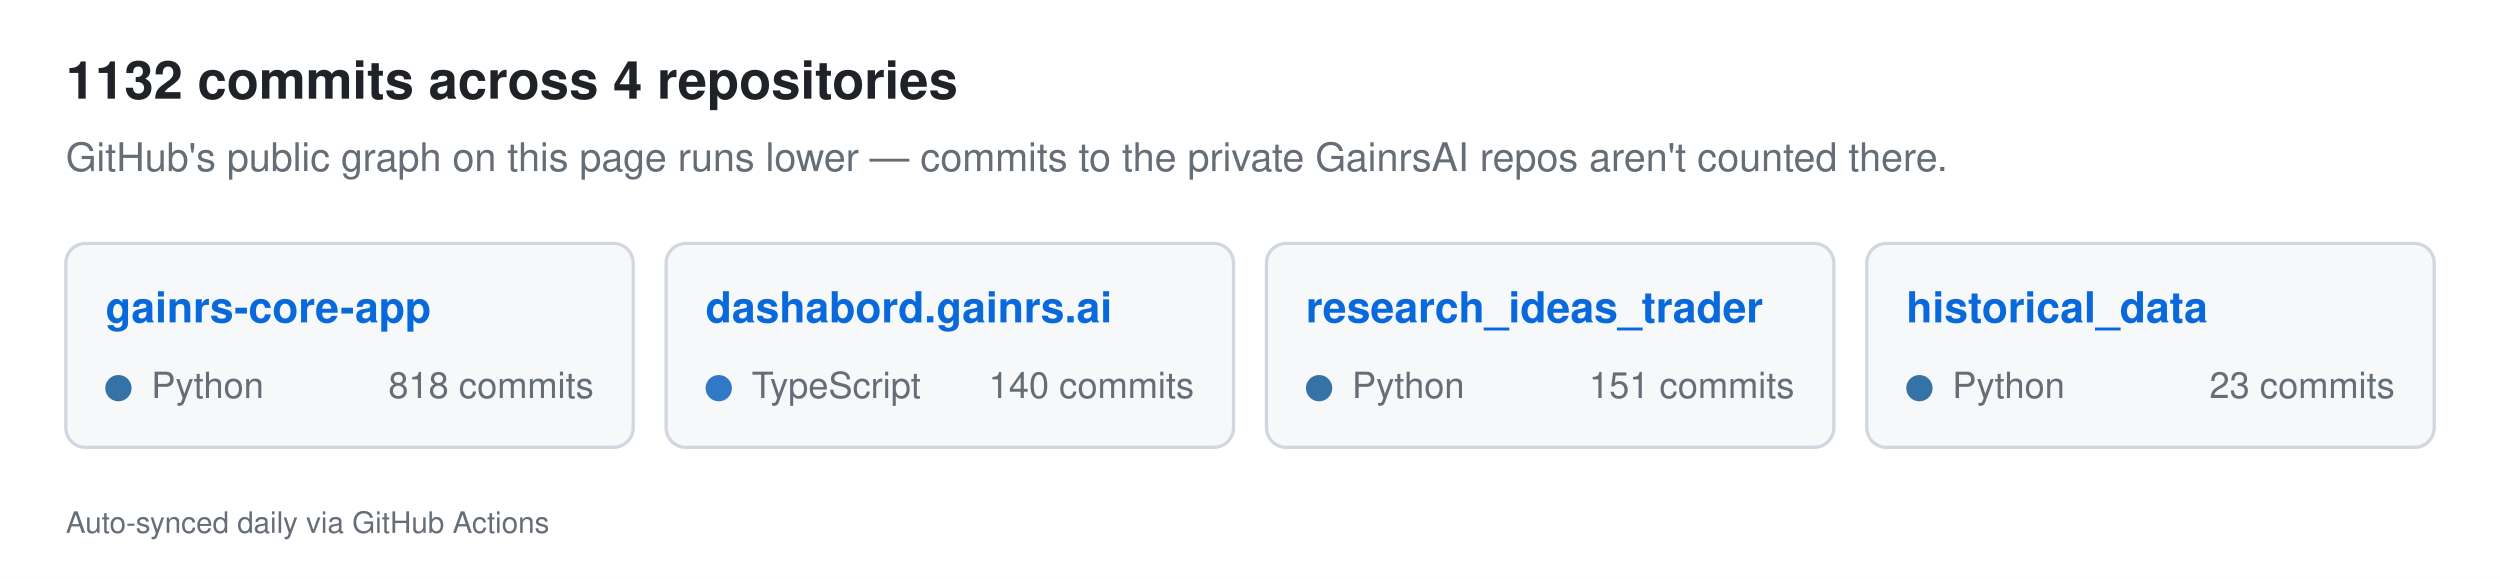
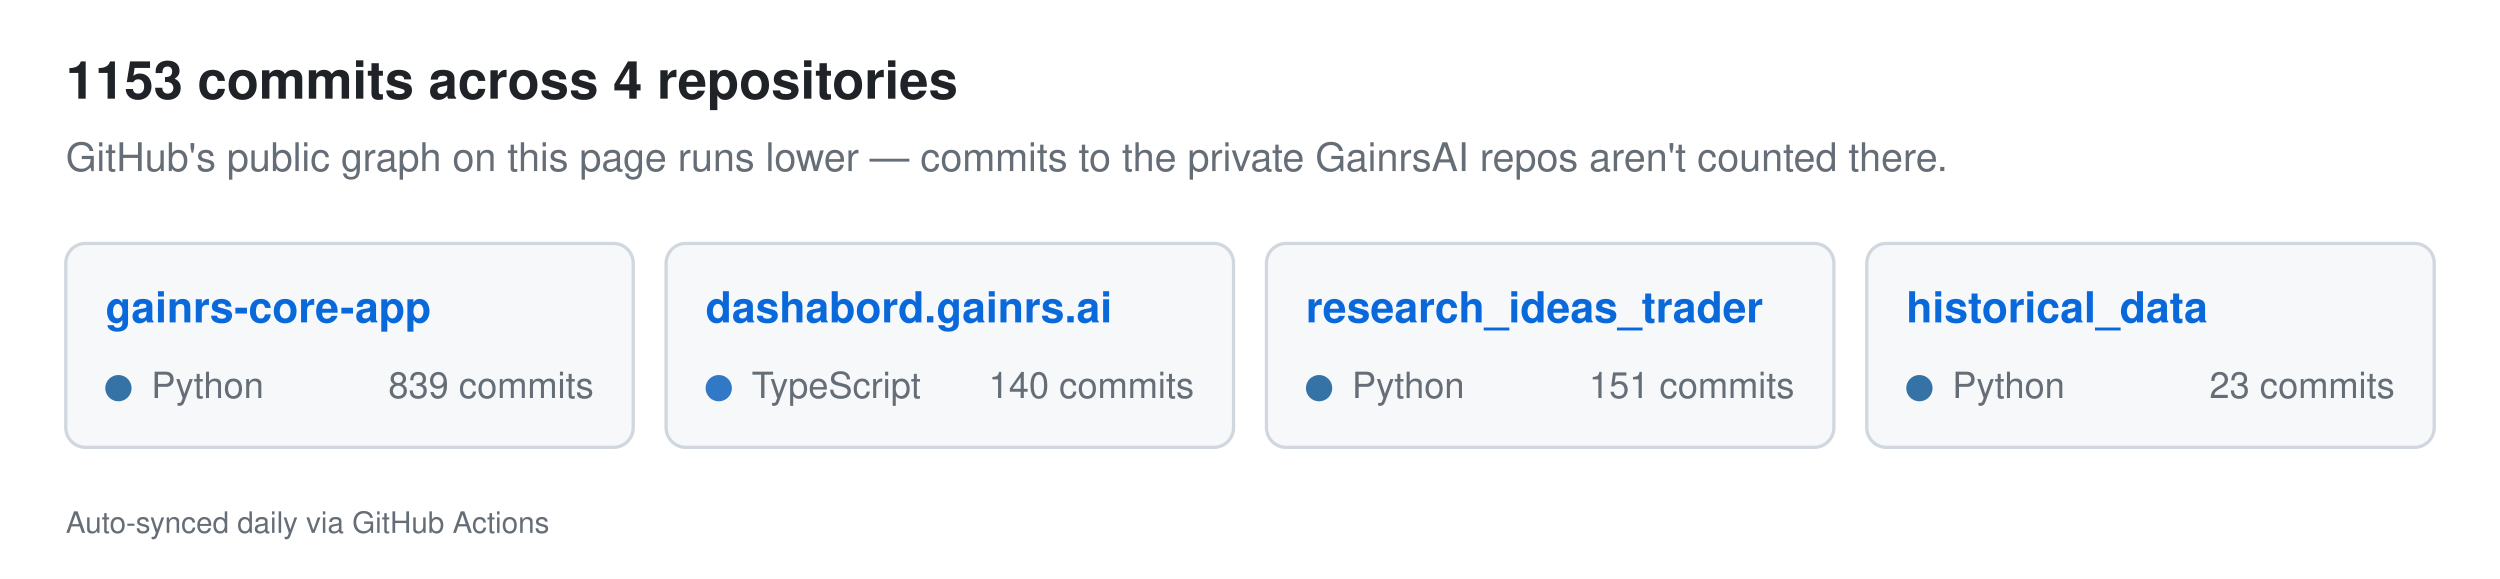
- <svg xmlns="http://www.w3.org/2000/svg" width="760" height="176" viewBox="0 0 760 176" font-family="-apple-system, BlinkMacSystemFont, 'Segoe UI', Helvetica, Arial, sans-serif" role="img" aria-label="1132 commits across 4 repositories">
+ <svg xmlns="http://www.w3.org/2000/svg" width="760" height="176" viewBox="0 0 760 176" font-family="-apple-system, BlinkMacSystemFont, 'Segoe UI', Helvetica, Arial, sans-serif" role="img" aria-label="1153 commits across 4 repositories">
  <rect width="760" height="176" fill="#ffffff" />
-   <text x="20" y="30" font-size="16" font-weight="600" fill="#1f2328">1132 commits across 4 repositories</text>
+   <text x="20" y="30" font-size="16" font-weight="600" fill="#1f2328">1153 commits across 4 repositories</text>
  <text x="20" y="52" font-size="12" fill="#656d76">GitHub's public graph on this page runs lower — commits to the private GainrsAI repos aren't counted there.</text>
  <rect x="20.0" y="74" width="172.5" height="62" rx="6" fill="#f6f8fa" stroke="#d0d7de" />
  <text x="32.0" y="98" font-size="13" font-weight="600" fill="#0969da">gainrs-core-app</text>
  <circle cx="36.0" cy="118" r="4" fill="#3572A5" />
  <text x="46.0" y="121" font-size="11" fill="#656d76">Python</text>
-   <text x="180.5" y="121" font-size="11" fill="#656d76" text-anchor="end">818 commits</text>
+   <text x="180.5" y="121" font-size="11" fill="#656d76" text-anchor="end">839 commits</text>
  <rect x="202.5" y="74" width="172.5" height="62" rx="6" fill="#f6f8fa" stroke="#d0d7de" />
  <text x="214.5" y="98" font-size="13" font-weight="600" fill="#0969da">dashabord.gainrs.ai</text>
  <circle cx="218.5" cy="118" r="4" fill="#3178c6" />
  <text x="228.5" y="121" font-size="11" fill="#656d76">TypeScript</text>
  <text x="363.0" y="121" font-size="11" fill="#656d76" text-anchor="end">140 commits</text>
  <rect x="385.0" y="74" width="172.5" height="62" rx="6" fill="#f6f8fa" stroke="#d0d7de" />
  <text x="397.0" y="98" font-size="13" font-weight="600" fill="#0969da">research_ideas_trader</text>
  <circle cx="401.0" cy="118" r="4" fill="#3572A5" />
  <text x="411.0" y="121" font-size="11" fill="#656d76">Python</text>
  <text x="545.5" y="121" font-size="11" fill="#656d76" text-anchor="end">151 commits</text>
  <rect x="567.5" y="74" width="172.5" height="62" rx="6" fill="#f6f8fa" stroke="#d0d7de" />
  <text x="579.5" y="98" font-size="13" font-weight="600" fill="#0969da">historical_data</text>
  <circle cx="583.5" cy="118" r="4" fill="#3572A5" />
  <text x="593.5" y="121" font-size="11" fill="#656d76">Python</text>
  <text x="728.0" y="121" font-size="11" fill="#656d76" text-anchor="end">23 commits</text>
  <text x="20" y="162" font-size="9" fill="#656d76">Auto-synced daily via GitHub Actions</text>
</svg>
